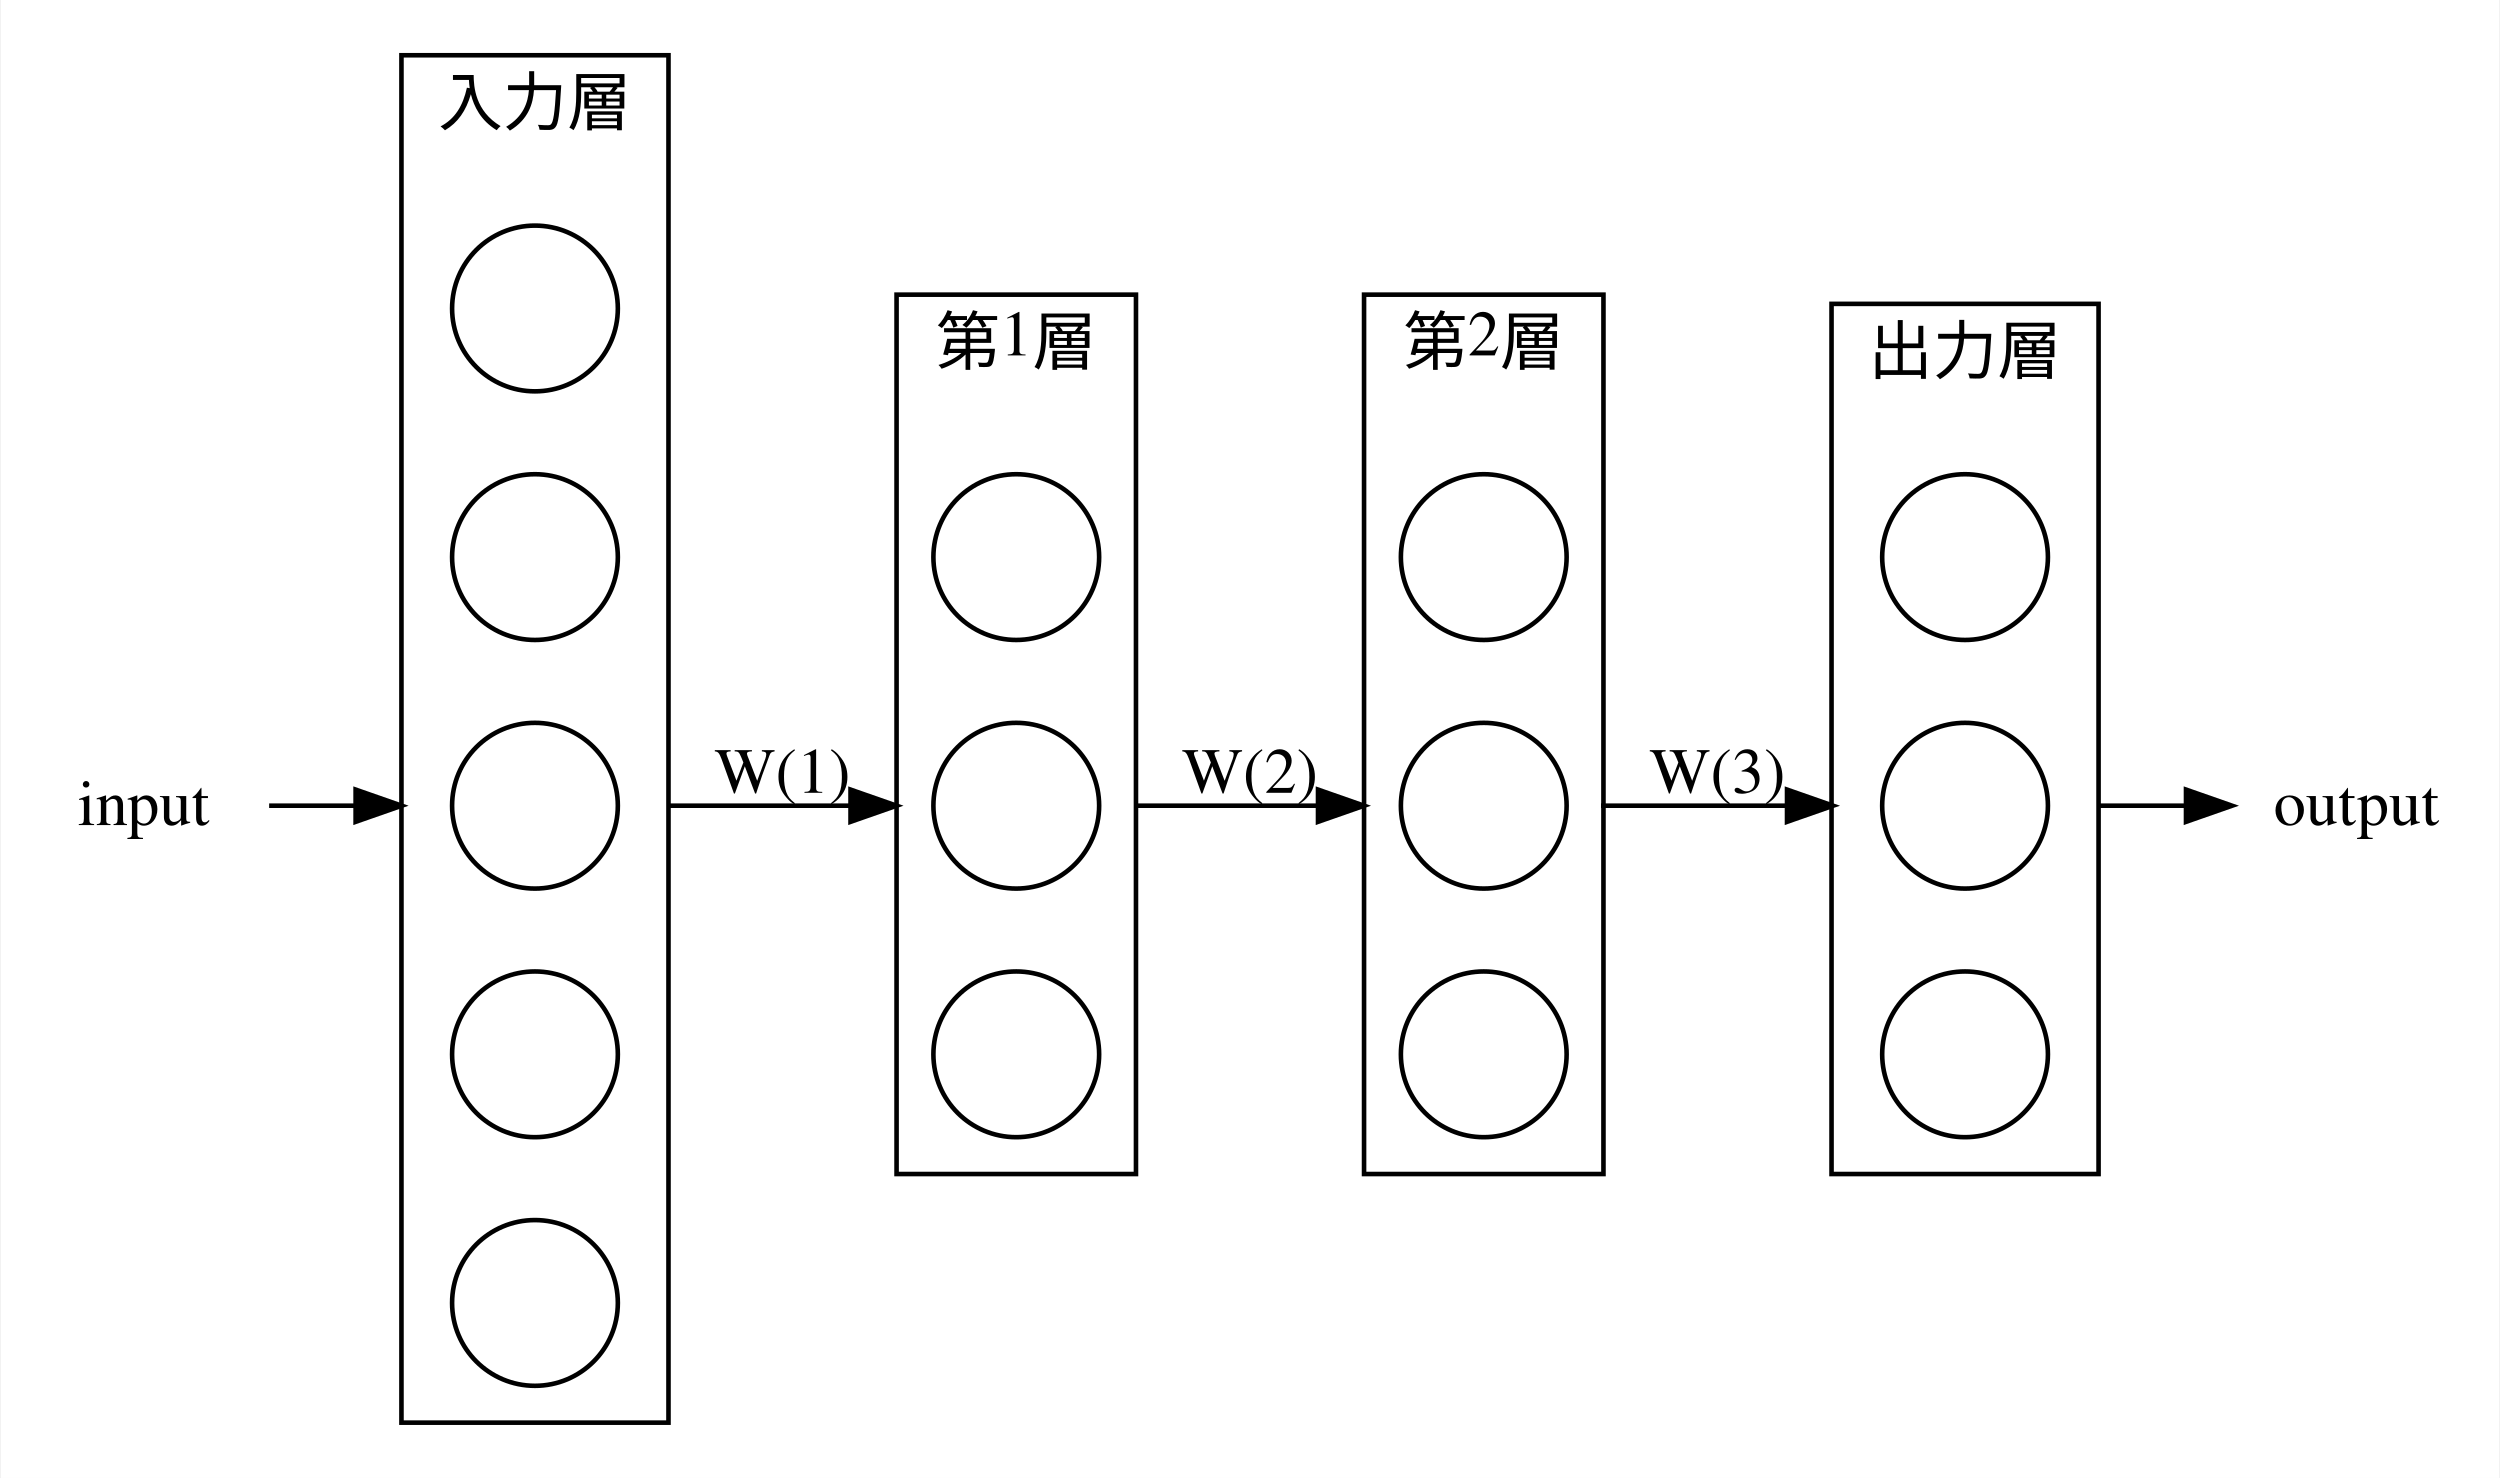
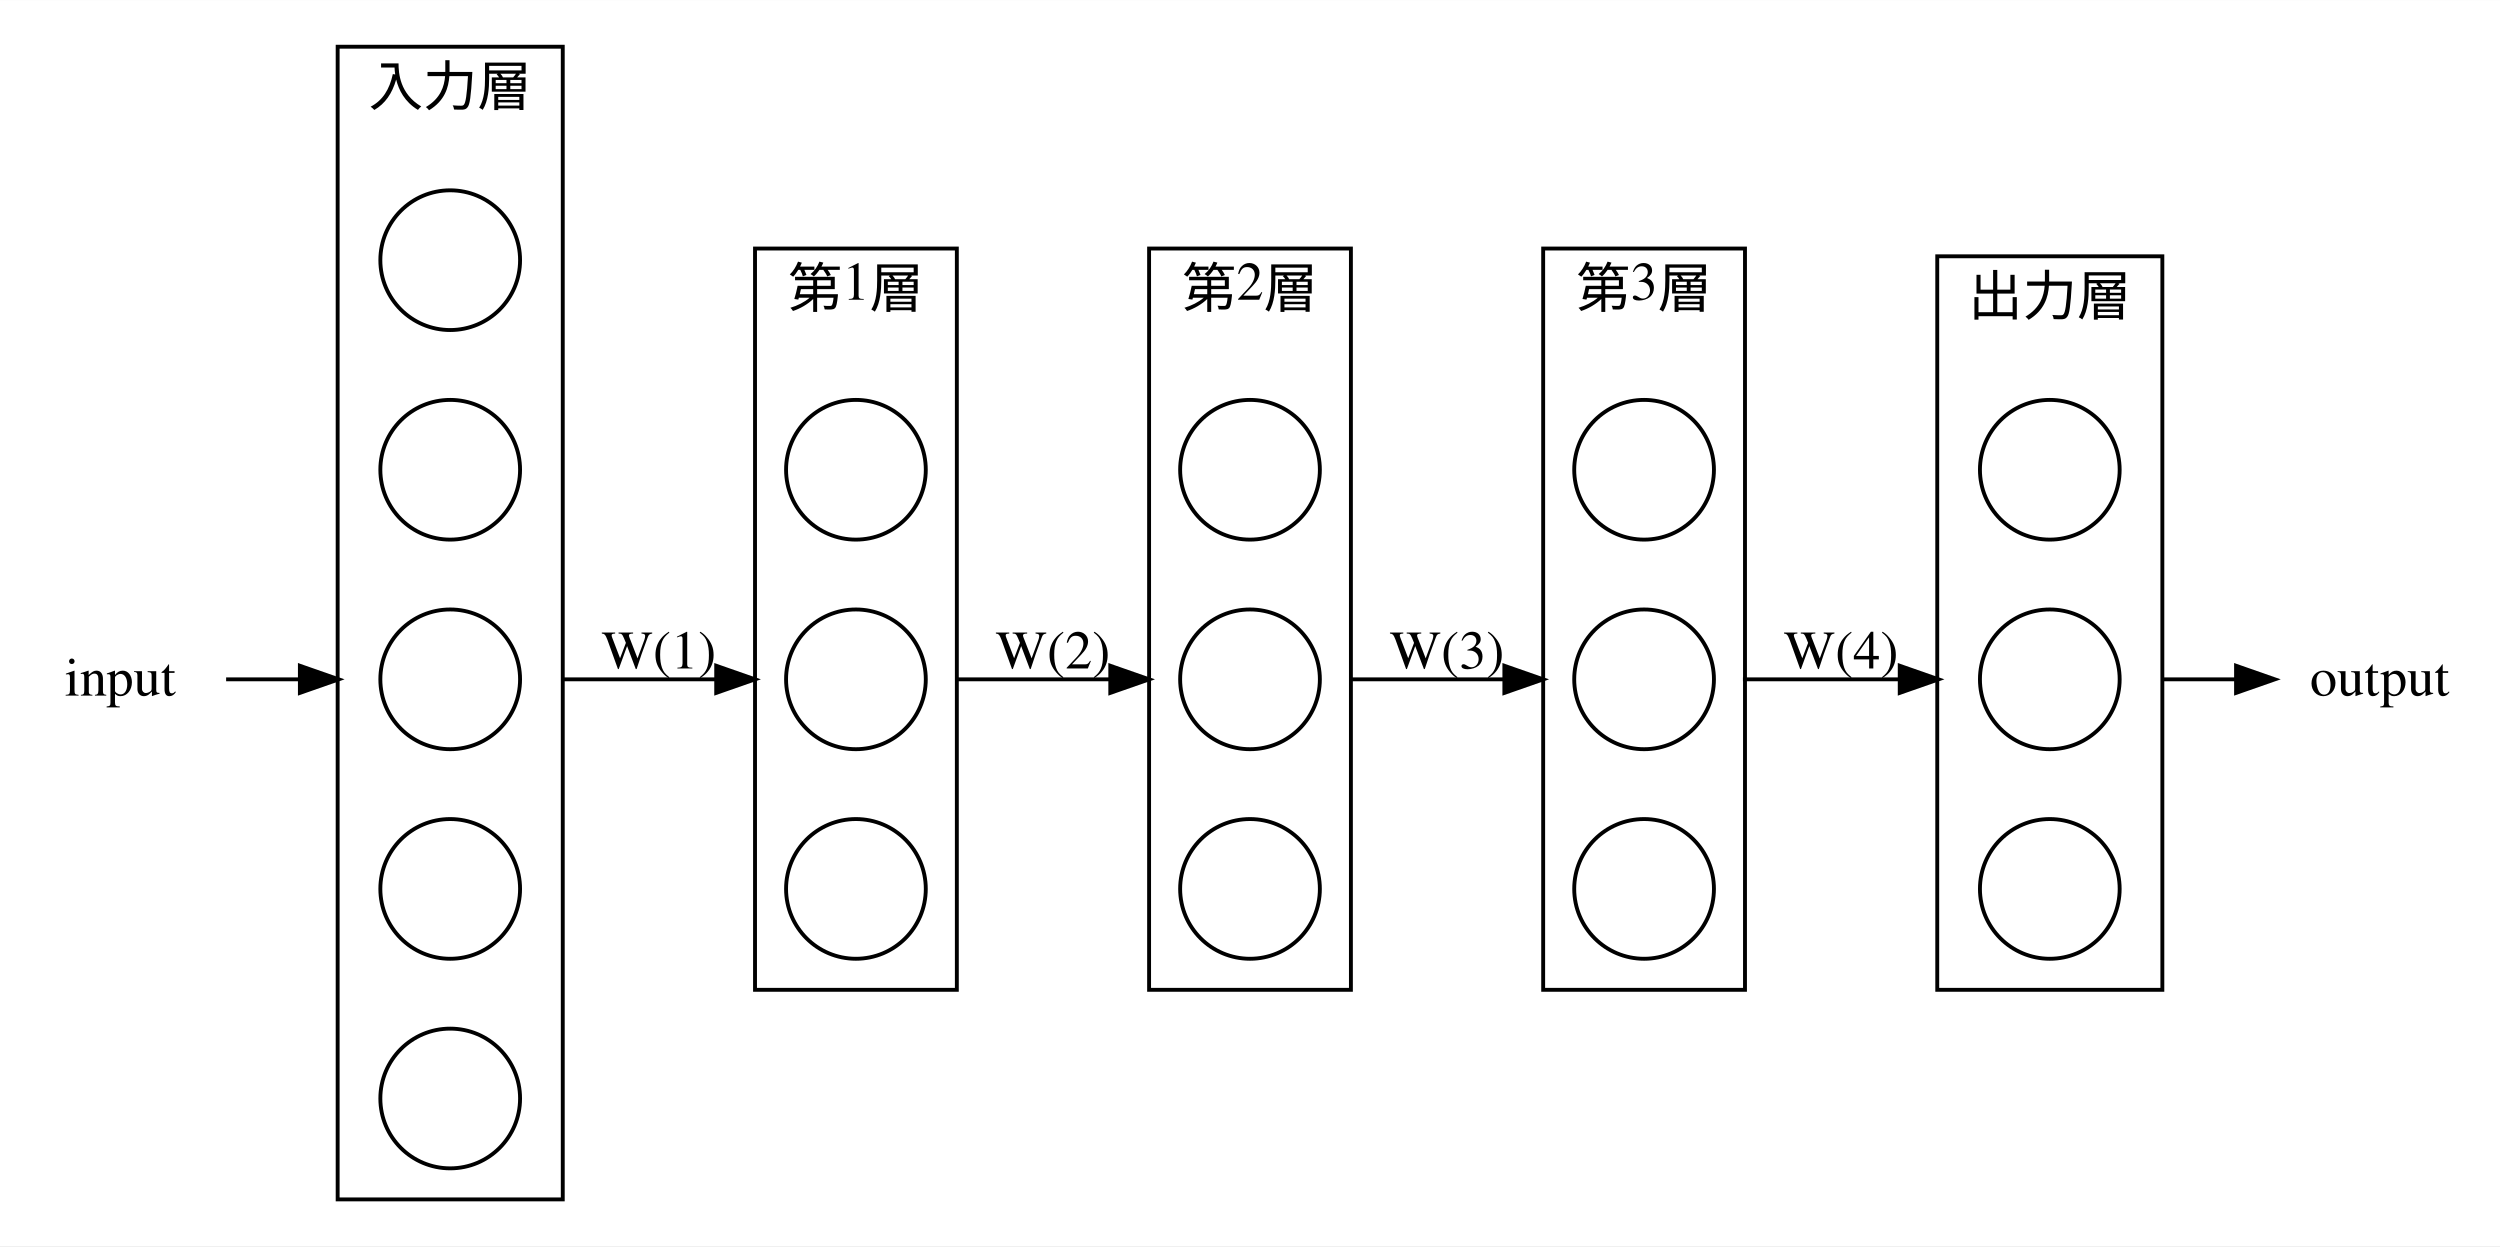
- <svg xmlns="http://www.w3.org/2000/svg" width="543pt" height="321pt" viewBox="0.00 0.00 542.61 321.00">
+ <svg xmlns="http://www.w3.org/2000/svg" width="644pt" height="321pt" viewBox="0.00 0.00 644.15 321.00">
  <g id="graph0" class="graph" transform="scale(1 1) rotate(0) translate(4 317)">
-     <polygon fill="white" stroke="none" points="-4,4 -4,-317 538.614,-317 538.614,4 -4,4" />
+     <polygon fill="white" stroke="none" points="-4,4 -4,-317 640.152,-317 640.152,4 -4,4" />
    <g id="clust1" class="cluster">
      <polygon fill="none" stroke="black" points="83,-8 83,-305 141,-305 141,-8 83,-8" />
      <text text-anchor="middle" x="112" y="-289.8" font-family="Times,serif" font-size="14.00">入力層</text>
    </g>
    <g id="clust2" class="cluster">
      <polygon fill="none" stroke="black" points="190.538,-62 190.538,-253 242.538,-253 242.538,-62 190.538,-62" />
      <text text-anchor="middle" x="216.538" y="-237.8" font-family="Times,serif" font-size="14.00">第1層</text>
    </g>
    <g id="clust3" class="cluster">
      <polygon fill="none" stroke="black" points="292.076,-62 292.076,-253 344.076,-253 344.076,-62 292.076,-62" />
      <text text-anchor="middle" x="318.076" y="-237.8" font-family="Times,serif" font-size="14.00">第2層</text>
    </g>
    <g id="clust4" class="cluster">
-       <polygon fill="none" stroke="black" points="393.614,-62 393.614,-251 451.614,-251 451.614,-62 393.614,-62" />
-       <text text-anchor="middle" x="422.614" y="-235.8" font-family="Times,serif" font-size="14.00">出力層</text>
+       <polygon fill="none" stroke="black" points="393.614,-62 393.614,-253 445.614,-253 445.614,-62 393.614,-62" />
+       <text text-anchor="middle" x="419.614" y="-237.8" font-family="Times,serif" font-size="14.00">第3層</text>
+     </g>
+     <g id="clust5" class="cluster">
+       <polygon fill="none" stroke="black" points="495.152,-62 495.152,-251 553.152,-251 553.152,-62 495.152,-62" />
+       <text text-anchor="middle" x="524.152" y="-235.8" font-family="Times,serif" font-size="14.00">出力層</text>
    </g>
    <g id="node1" class="node">
      <ellipse fill="none" stroke="black" cx="112" cy="-250" rx="18" ry="18" />
    </g>
    <g id="node2" class="node">
      <ellipse fill="none" stroke="black" cx="112" cy="-196" rx="18" ry="18" />
    </g>
    <g id="node3" class="node">
      <ellipse fill="none" stroke="black" cx="112" cy="-142" rx="18" ry="18" />
    </g>
    <g id="node7" class="node">
      <ellipse fill="none" stroke="black" cx="216.538" cy="-142" rx="18" ry="18" />
    </g>
    <g id="edge2" class="edge">
      <path fill="none" stroke="black" d="M140.916,-142C155.654,-142 173.666,-142 188.301,-142" />
      <polygon fill="black" stroke="black" points="180.538,-145.5 190.538,-142 180.538,-138.5 180.538,-145.5" />
      <text text-anchor="middle" x="165.769" y="-144.8" font-family="Times,serif" font-size="14.00">W(1)</text>
    </g>
    <g id="node4" class="node">
      <ellipse fill="none" stroke="black" cx="112" cy="-88" rx="18" ry="18" />
    </g>
    <g id="node5" class="node">
      <ellipse fill="none" stroke="black" cx="112" cy="-34" rx="18" ry="18" />
    </g>
    <g id="node6" class="node">
      <ellipse fill="none" stroke="black" cx="216.538" cy="-196" rx="18" ry="18" />
    </g>
    <g id="node10" class="node">
      <ellipse fill="none" stroke="black" cx="318.076" cy="-142" rx="18" ry="18" />
    </g>
    <g id="edge3" class="edge">
      <path fill="none" stroke="black" d="M242.442,-142C256.832,-142 274.955,-142 289.739,-142" />
      <polygon fill="black" stroke="black" points="282.076,-145.5 292.076,-142 282.076,-138.5 282.076,-145.5" />
      <text text-anchor="middle" x="267.307" y="-144.8" font-family="Times,serif" font-size="14.00">W(2)</text>
    </g>
    <g id="node8" class="node">
      <ellipse fill="none" stroke="black" cx="216.538" cy="-88" rx="18" ry="18" />
    </g>
    <g id="node9" class="node">
      <ellipse fill="none" stroke="black" cx="318.076" cy="-196" rx="18" ry="18" />
    </g>
    <g id="node13" class="node">
-       <ellipse fill="none" stroke="black" cx="422.614" cy="-142" rx="18" ry="18" />
+       <ellipse fill="none" stroke="black" cx="419.614" cy="-142" rx="18" ry="18" />
    </g>
    <g id="edge4" class="edge">
-       <path fill="none" stroke="black" d="M343.549,-142C355.539,-142 370.25,-142 383.656,-142" />
-       <polygon fill="black" stroke="black" points="383.946,-145.5 393.946,-142 383.946,-138.5 383.946,-145.5" />
+       <path fill="none" stroke="black" d="M343.98,-142C358.37,-142 376.493,-142 391.277,-142" />
+       <polygon fill="black" stroke="black" points="383.614,-145.5 393.614,-142 383.614,-138.5 383.614,-145.5" />
      <text text-anchor="middle" x="368.845" y="-144.8" font-family="Times,serif" font-size="14.00">W(3)</text>
    </g>
    <g id="node11" class="node">
      <ellipse fill="none" stroke="black" cx="318.076" cy="-88" rx="18" ry="18" />
    </g>
    <g id="node12" class="node">
-       <ellipse fill="none" stroke="black" cx="422.614" cy="-196" rx="18" ry="18" />
+       <ellipse fill="none" stroke="black" cx="419.614" cy="-196" rx="18" ry="18" />
    </g>
    <g id="node16" class="node">
-       <text text-anchor="middle" x="507.614" y="-137.8" font-family="Times,serif" font-size="14.00">output</text>
+       <ellipse fill="none" stroke="black" cx="524.152" cy="-142" rx="18" ry="18" />
    </g>
    <g id="edge5" class="edge">
-       <path fill="none" stroke="black" d="M451.28,-142C457.449,-142 464.078,-142 470.529,-142" />
-       <polygon fill="black" stroke="black" points="470.603,-145.5 480.603,-142 470.603,-138.5 470.603,-145.5" />
+       <path fill="none" stroke="black" d="M445.087,-142C457.077,-142 471.788,-142 485.194,-142" />
+       <polygon fill="black" stroke="black" points="485.484,-145.5 495.484,-142 485.484,-138.5 485.484,-145.5" />
+       <text text-anchor="middle" x="470.383" y="-144.8" font-family="Times,serif" font-size="14.00">W(4)</text>
    </g>
    <g id="node14" class="node">
-       <ellipse fill="none" stroke="black" cx="422.614" cy="-88" rx="18" ry="18" />
+       <ellipse fill="none" stroke="black" cx="419.614" cy="-88" rx="18" ry="18" />
    </g>
    <g id="node15" class="node">
+       <ellipse fill="none" stroke="black" cx="524.152" cy="-196" rx="18" ry="18" />
+     </g>
+     <g id="node19" class="node">
+       <text text-anchor="middle" x="609.152" y="-137.8" font-family="Times,serif" font-size="14.00">output</text>
+     </g>
+     <g id="edge6" class="edge">
+       <path fill="none" stroke="black" d="M552.818,-142C558.987,-142 565.616,-142 572.068,-142" />
+       <polygon fill="black" stroke="black" points="572.141,-145.5 582.141,-142 572.141,-138.5 572.141,-145.5" />
+     </g>
+     <g id="node17" class="node">
+       <ellipse fill="none" stroke="black" cx="524.152" cy="-88" rx="18" ry="18" />
+     </g>
+     <g id="node18" class="node">
      <text text-anchor="middle" x="27" y="-137.8" font-family="Times,serif" font-size="14.00">input</text>
    </g>
    <g id="edge1" class="edge">
-       <path fill="none" stroke="black" d="M54.262,-142C60.134,-142 66.478,-142 72.725,-142" />
-       <polygon fill="black" stroke="black" points="73.044,-145.5 83.044,-142 73.044,-138.5 73.044,-145.5" />
+       <path fill="none" stroke="black" d="M54.262,-142C60.181,-142 66.58,-142 72.874,-142" />
+       <polygon fill="black" stroke="black" points="73.267,-145.5 83.267,-142 73.267,-138.5 73.267,-145.5" />
    </g>
  </g>
</svg>
